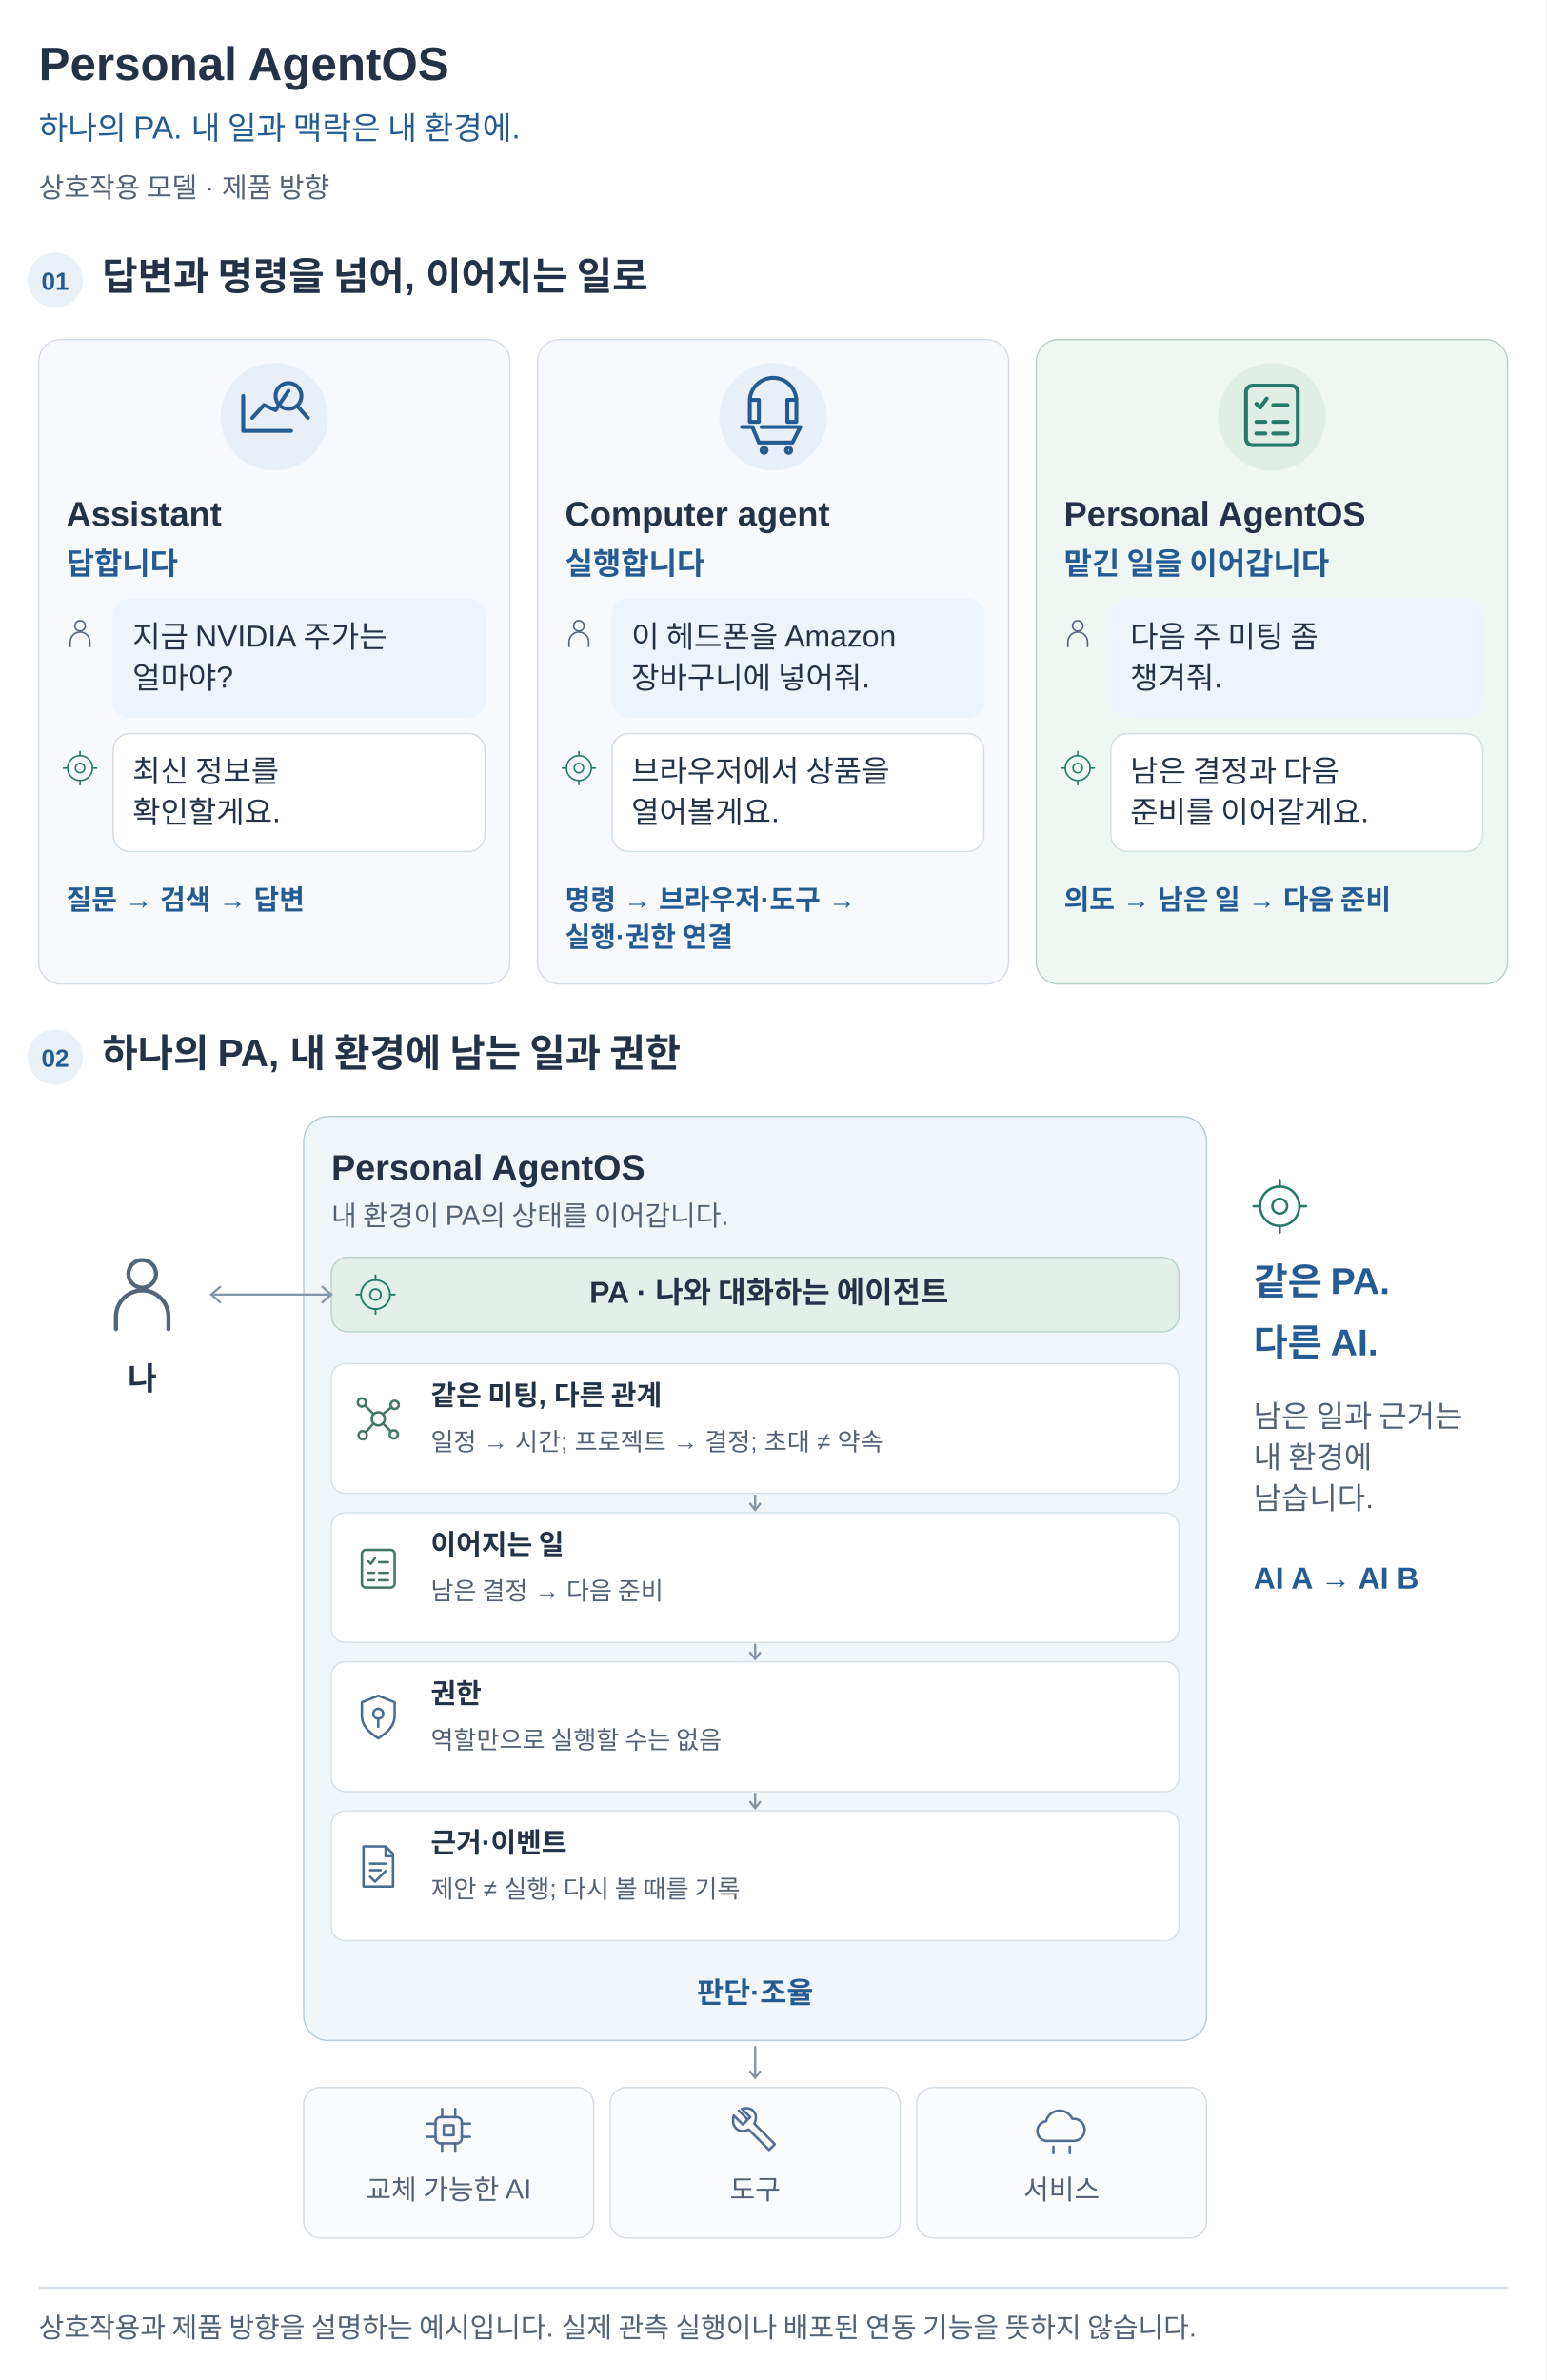
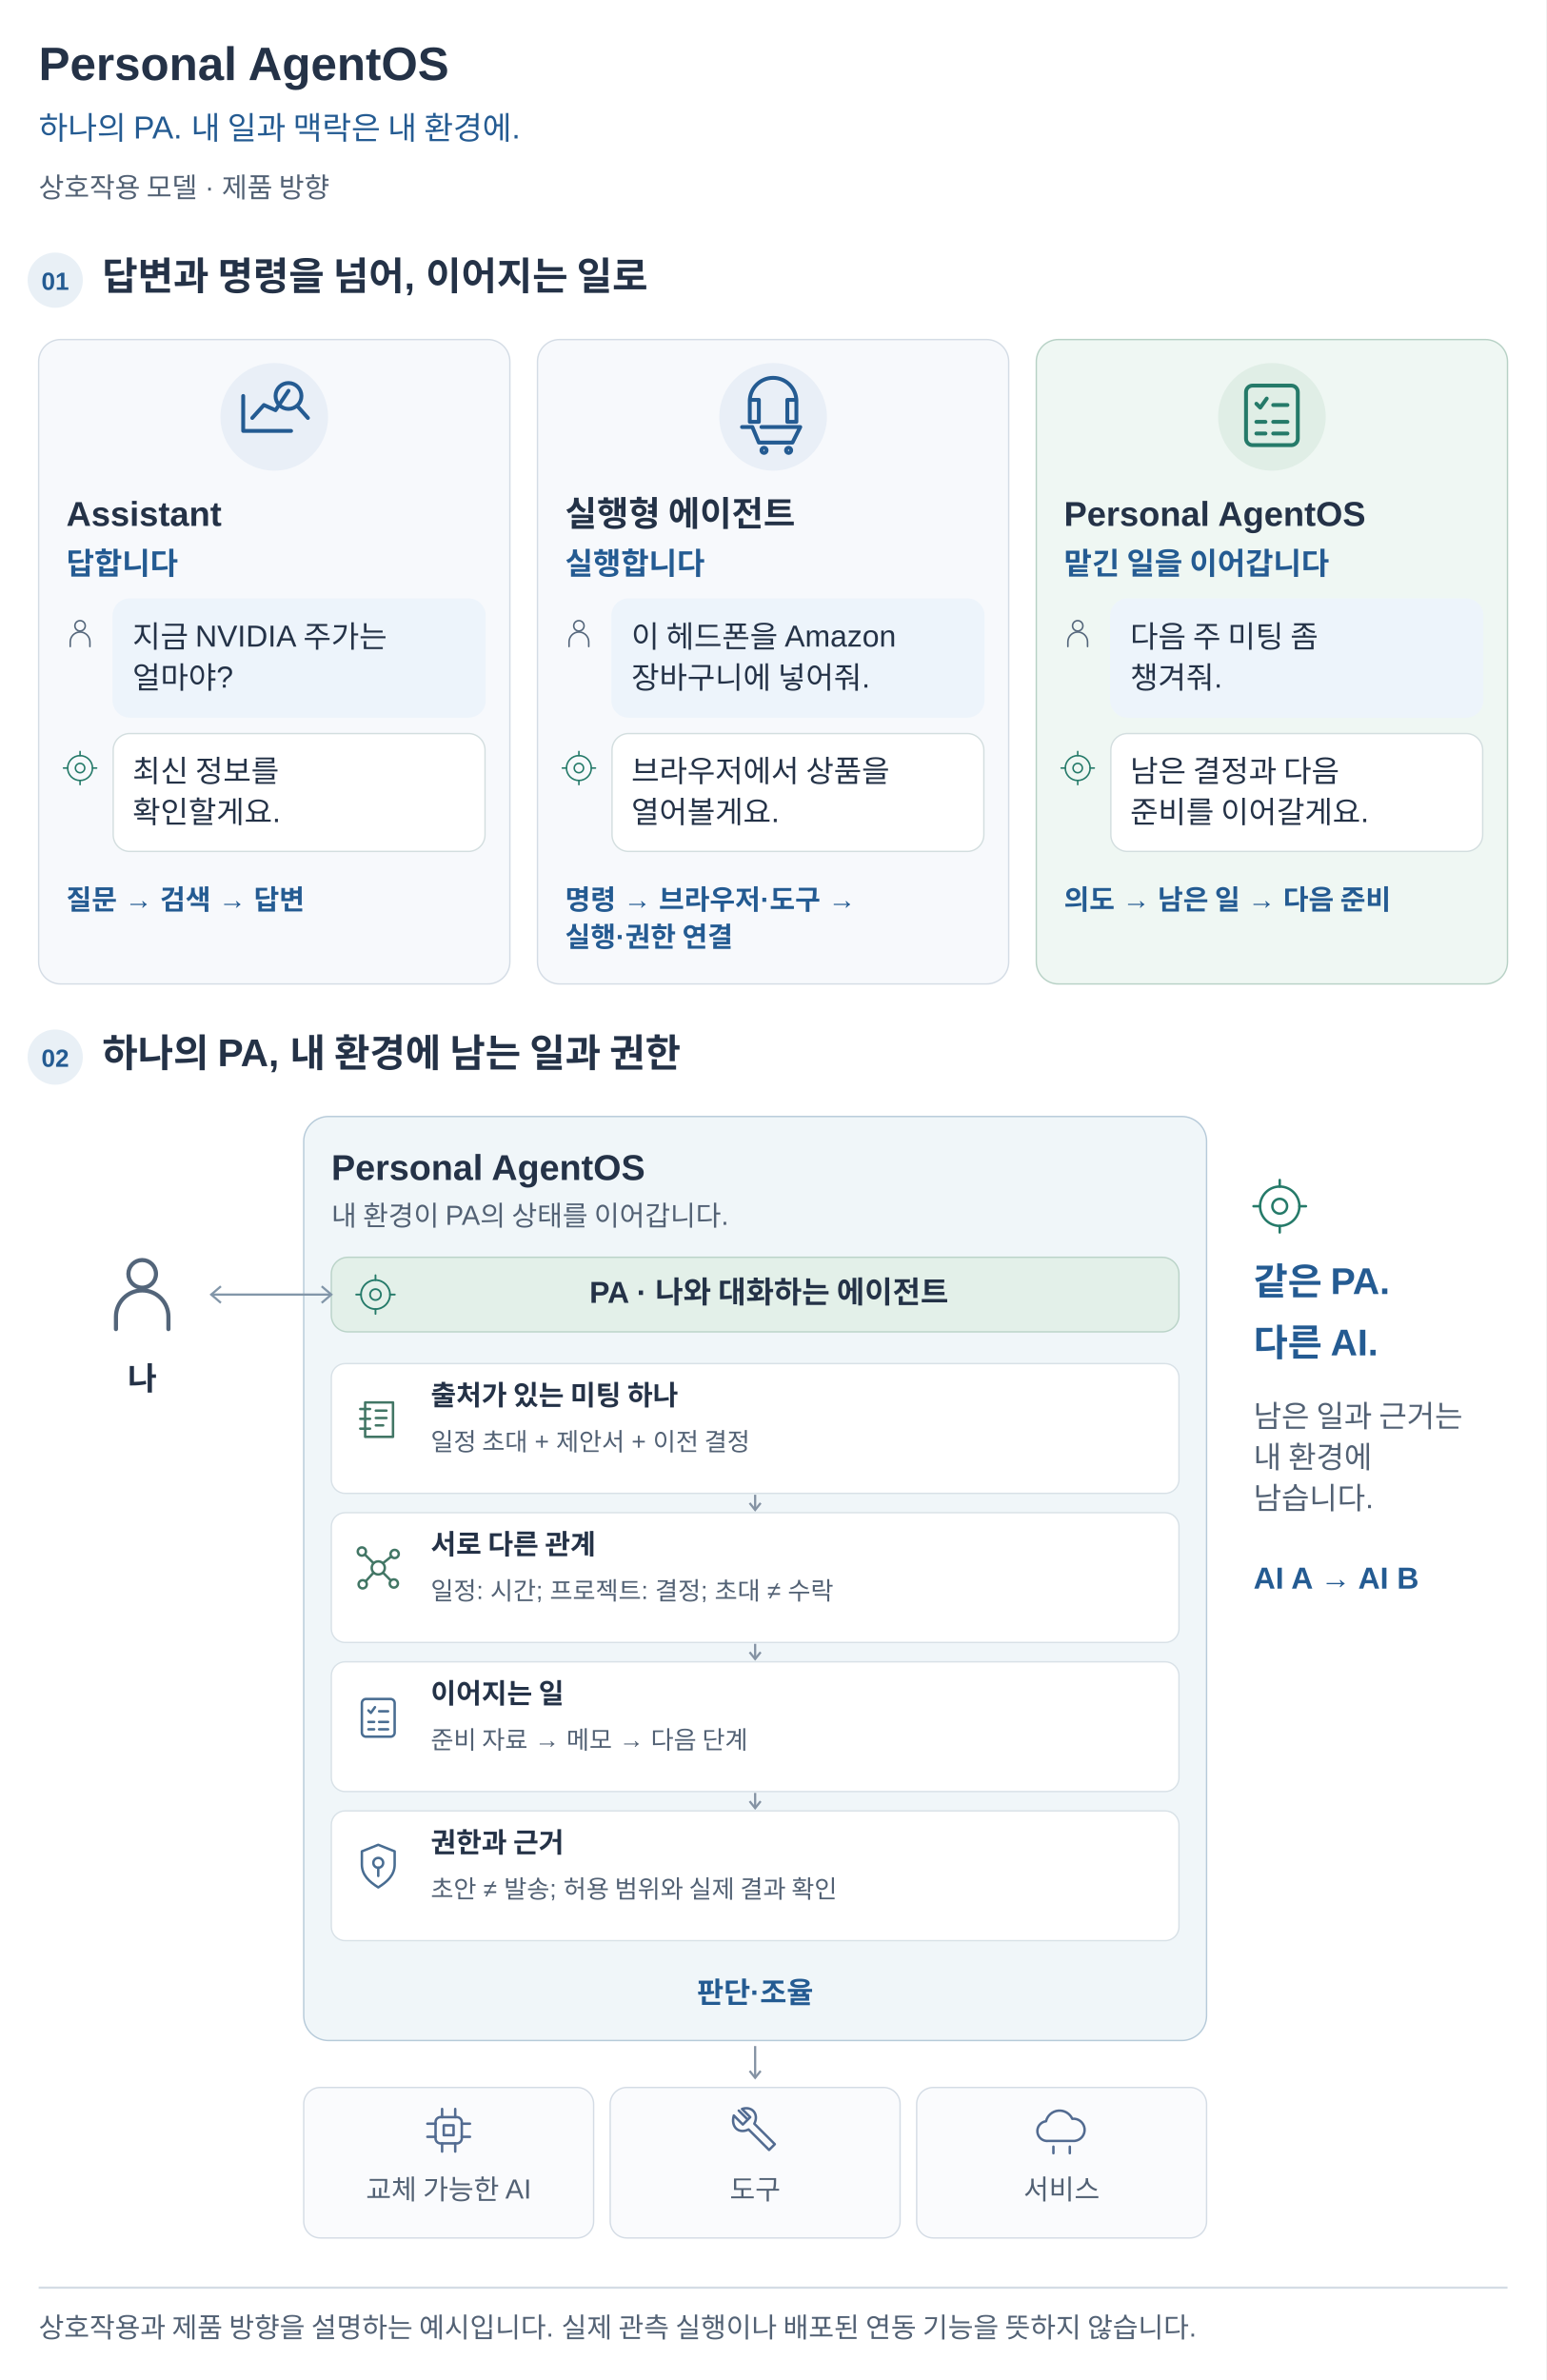
<svg xmlns="http://www.w3.org/2000/svg" width="1120" height="1724" viewBox="0 0 1120 1724" role="img" aria-labelledby="title desc">
  <style>text{font-family:Arial,"Noto Sans",sans-serif;fill:#243247} .bold{font-weight:700} .muted{fill:#526174} .blue{fill:#245b92}</style>
  <rect width="1120" height="1724" fill="#fff" />
  <text x="28" y="58.0" font-size="34" class="bold" text-anchor="start">Personal AgentOS</text>
  <text x="28" y="100.9" font-size="23" class="blue" text-anchor="start">하나의 PA. 내 일과 맥락은 내 환경에.</text>
  <text x="28" y="142.95" font-size="20" class="muted" text-anchor="start">상호작용 모델 · 제품 방향</text>
  <circle cx="40" cy="202.95" r="20" fill="#e9f0f6" stroke="none" />
  <text x="40" y="209.95" font-size="18" class="blue bold" text-anchor="middle">01</text>
  <text x="74" y="209.95" font-size="28" class="bold" text-anchor="start">답변과 명령을 넘어, 이어지는 일로</text>
  <rect x="28.0" y="245.95" width="341.333" height="466.8" rx="16" fill="#f7f9fc" stroke="#d4dce5" />
  <circle cx="198.667" cy="301.95" r="39" fill="#e9eff7" stroke="none" />
  <g transform="translate(168.6667 269.95) scale(0.9375)" fill="none" stroke="#245b92" stroke-width="3" stroke-linecap="round" stroke-linejoin="round">
    <path d="M8 45V18m0 27h37M15 35l9-10 9 4 10-15" />
    <circle cx="43" cy="18" r="10" />
    <path d="m50 26 8 9" />
  </g>
  <text x="48.0" y="380.95" font-size="25" class="bold" text-anchor="start">Assistant</text>
  <text x="48.0" y="415.95" font-size="22" class="blue bold" text-anchor="start">답합니다</text>
  <g transform="translate(46.0 446.95) scale(0.375)" fill="none" stroke="#53657a" stroke-width="3" stroke-linecap="round" stroke-linejoin="round">
    <circle cx="32" cy="17" r="10" />
    <path d="M13 57v-9a19 19 0 0 1 38 0v9" />
  </g>
  <rect x="82.0" y="433.95" width="269.333" height="85.4" rx="12" fill="#edf4fb" stroke="#edf4fb" />
  <text x="96.0" y="468.95" font-size="22" class="" text-anchor="start">지금 NVIDIA 주가는</text>
  <text x="96.0" y="498.65" font-size="22" class="" text-anchor="start">얼마야?</text>
  <g transform="translate(46.0 544.35) scale(0.375)" fill="none" stroke="#257a69" stroke-width="3" stroke-linecap="round" stroke-linejoin="round">
    <circle cx="32" cy="32" r="24" />
    <circle cx="32" cy="32" r="9" />
    <path d="M32 0v8m0 48v8M0 32h8m48 0h8" />
  </g>
  <rect x="82.0" y="531.35" width="269.333" height="85.4" rx="12" fill="#ffffff" stroke="#d3dedf" />
  <text x="96.0" y="566.35" font-size="22" class="" text-anchor="start">최신 정보를</text>
  <text x="96.0" y="596.05" font-size="22" class="" text-anchor="start">확인할게요.</text>
  <text x="48.0" y="658.75" font-size="20" class="blue bold" text-anchor="start">질문 → 검색 → 답변</text>
  <rect x="389.333" y="245.95" width="341.333" height="466.8" rx="16" fill="#f7f9fc" stroke="#d4dce5" />
  <circle cx="560.0" cy="301.95" r="39" fill="#e9eff7" stroke="none" />
  <g transform="translate(530.0 269.95) scale(0.9375)" fill="none" stroke="#245b92" stroke-width="3" stroke-linecap="round" stroke-linejoin="round">
    <path d="M14 29v-7a18 18 0 0 1 36 0v7M14 21h7v17h-7zm29 0h7v17h-7zM8 42h8l5 12h26l6-12H23" />
    <circle cx="25" cy="60" r="2" />
    <circle cx="44" cy="60" r="2" />
  </g>
-   <text x="409.333" y="380.95" font-size="25" class="bold" text-anchor="start">Computer agent</text>
+   <text x="409.333" y="380.95" font-size="25" class="bold" text-anchor="start">실행형 에이전트</text>
  <text x="409.333" y="415.95" font-size="22" class="blue bold" text-anchor="start">실행합니다</text>
  <g transform="translate(407.3333 446.95) scale(0.375)" fill="none" stroke="#53657a" stroke-width="3" stroke-linecap="round" stroke-linejoin="round">
    <circle cx="32" cy="17" r="10" />
    <path d="M13 57v-9a19 19 0 0 1 38 0v9" />
  </g>
  <rect x="443.333" y="433.95" width="269.333" height="85.4" rx="12" fill="#edf4fb" stroke="#edf4fb" />
  <text x="457.333" y="468.95" font-size="22" class="" text-anchor="start">이 헤드폰을 Amazon</text>
  <text x="457.333" y="498.65" font-size="22" class="" text-anchor="start">장바구니에 넣어줘.</text>
  <g transform="translate(407.3333 544.35) scale(0.375)" fill="none" stroke="#257a69" stroke-width="3" stroke-linecap="round" stroke-linejoin="round">
    <circle cx="32" cy="32" r="24" />
    <circle cx="32" cy="32" r="9" />
    <path d="M32 0v8m0 48v8M0 32h8m48 0h8" />
  </g>
  <rect x="443.333" y="531.35" width="269.333" height="85.4" rx="12" fill="#ffffff" stroke="#d3dedf" />
  <text x="457.333" y="566.35" font-size="22" class="" text-anchor="start">브라우저에서 상품을</text>
  <text x="457.333" y="596.05" font-size="22" class="" text-anchor="start">열어볼게요.</text>
  <text x="409.333" y="658.75" font-size="20" class="blue bold" text-anchor="start">명령 → 브라우저·도구 →</text>
  <text x="409.333" y="685.75" font-size="20" class="blue bold" text-anchor="start">실행·권한 연결</text>
  <rect x="750.667" y="245.95" width="341.333" height="466.8" rx="16" fill="#eff7f3" stroke="#b7d1c5" />
  <circle cx="921.333" cy="301.95" r="39" fill="#e0eee6" stroke="none" />
  <g transform="translate(891.3333 269.95) scale(0.9375)" fill="none" stroke="#257a69" stroke-width="3" stroke-linecap="round" stroke-linejoin="round">
    <rect x="12" y="10" width="40" height="46" rx="5" />
    <path d="m20 24 3 3 5-7m5 5h11M20 38h7m6 0h11M20 47h7m6 0h11" />
  </g>
  <text x="770.667" y="380.95" font-size="25" class="bold" text-anchor="start">Personal AgentOS</text>
  <text x="770.667" y="415.95" font-size="22" class="blue bold" text-anchor="start">맡긴 일을 이어갑니다</text>
  <g transform="translate(768.6667 446.95) scale(0.375)" fill="none" stroke="#53657a" stroke-width="3" stroke-linecap="round" stroke-linejoin="round">
    <circle cx="32" cy="17" r="10" />
    <path d="M13 57v-9a19 19 0 0 1 38 0v9" />
  </g>
  <rect x="804.667" y="433.95" width="269.333" height="85.4" rx="12" fill="#edf4fb" stroke="#edf4fb" />
  <text x="818.667" y="468.95" font-size="22" class="" text-anchor="start">다음 주 미팅 좀</text>
  <text x="818.667" y="498.65" font-size="22" class="" text-anchor="start">챙겨줘.</text>
  <g transform="translate(768.6667 544.35) scale(0.375)" fill="none" stroke="#257a69" stroke-width="3" stroke-linecap="round" stroke-linejoin="round">
    <circle cx="32" cy="32" r="24" />
    <circle cx="32" cy="32" r="9" />
    <path d="M32 0v8m0 48v8M0 32h8m48 0h8" />
  </g>
  <rect x="804.667" y="531.35" width="269.333" height="85.4" rx="12" fill="#ffffff" stroke="#d3dedf" />
  <text x="818.667" y="566.35" font-size="22" class="" text-anchor="start">남은 결정과 다음</text>
  <text x="818.667" y="596.05" font-size="22" class="" text-anchor="start">준비를 이어갈게요.</text>
  <text x="770.667" y="658.75" font-size="20" class="blue bold" text-anchor="start">의도 → 남은 일 → 다음 준비</text>
  <circle cx="40" cy="765.75" r="20" fill="#e9f0f6" stroke="none" />
  <text x="40" y="772.75" font-size="18" class="blue bold" text-anchor="middle">02</text>
  <text x="74" y="772.75" font-size="28" class="bold" text-anchor="start">하나의 PA, 내 환경에 남는 일과 권한</text>
  <g transform="translate(71 905.75) scale(1.0)" fill="none" stroke="#53657a" stroke-width="3" stroke-linecap="round" stroke-linejoin="round">
    <circle cx="32" cy="17" r="10" />
    <path d="M13 57v-9a19 19 0 0 1 38 0v9" />
  </g>
  <text x="103" y="1006.75" font-size="23" class="bold" text-anchor="middle">나</text>
  <rect x="220" y="808.75" width="654" height="669.35" rx="18" fill="#f0f6f9" stroke="#b6cad9" />
  <text x="240" y="854.75" font-size="26" class="bold" text-anchor="start">Personal AgentOS</text>
  <text x="240" y="887.75" font-size="20" class="muted" text-anchor="start">내 환경이 PA의 상태를 이어갑니다.</text>
  <rect x="240" y="910.75" width="614" height="54" rx="12" fill="#e3f0e9" stroke="#bad3c8" />
  <g transform="translate(258 923.75) scale(0.4375)" fill="none" stroke="#257a69" stroke-width="3" stroke-linecap="round" stroke-linejoin="round">
    <circle cx="32" cy="32" r="24" />
    <circle cx="32" cy="32" r="9" />
    <path d="M32 0v8m0 48v8M0 32h8m48 0h8" />
  </g>
  <text x="557.0" y="943.75" font-size="22" class="bold" text-anchor="middle">PA · 나와 대화하는 에이전트</text>
  <path d="M153 937.75H240" fill="none" stroke="#8296a9" stroke-width="1.6" />
  <path d="M160 931.75L153 937.75L160 943.75M233 931.75L240 937.75L233 943.75" fill="none" stroke="#8296a9" stroke-width="1.6" />
  <rect x="240" y="987.75" width="614" height="94" rx="10" fill="#fff" stroke="#d8e1e7" />
  <g transform="translate(255 1008.75) scale(0.59375)" fill="none" stroke="#427665" stroke-width="3" stroke-linecap="round" stroke-linejoin="round">
+     <path d="M16 12h34v42H16zM10 20h12m-12 12h12m-12 12h12M29 22h13m-13 9h13m-13 9h9" />
+   </g>
+   <text x="312" y="1017.75" font-size="20" class="bold" text-anchor="start">출처가 있는 미팅 하나</text>
+   <text x="312" y="1050.75" font-size="18" class="muted" text-anchor="start">일정 초대 + 제안서 + 이전 결정</text>
+   <path d="M547.0 1082.75 L547.0 1093.75" fill="none" stroke="#8492a3" stroke-width="1.6" />
+   <path d="M543.0 1088.75 L547.0 1093.75 L551.0 1088.75" fill="none" stroke="#8492a3" stroke-width="1.6" />
+   <rect x="240" y="1095.75" width="614" height="94" rx="10" fill="#fff" stroke="#d8e1e7" />
+   <g transform="translate(255 1116.75) scale(0.59375)" fill="none" stroke="#427665" stroke-width="3" stroke-linecap="round" stroke-linejoin="round">
    <circle cx="32" cy="32" r="8" />
    <circle cx="12" cy="12" r="5" />
    <circle cx="52" cy="15" r="5" />
    <circle cx="13" cy="52" r="5" />
    <circle cx="51" cy="51" r="5" />
    <path d="m16 16 10 10m12 0 10-8M17 48l9-10m12 0 9 9" />
  </g>
-   <text x="312" y="1017.75" font-size="20" class="bold" text-anchor="start">같은 미팅, 다른 관계</text>
-   <text x="312" y="1050.75" font-size="18" class="muted" text-anchor="start">일정 → 시간; 프로젝트 → 결정; 초대 ≠ 약속</text>
-   <path d="M547.0 1082.75 L547.0 1093.75" fill="none" stroke="#8492a3" stroke-width="1.6" />
-   <path d="M543.0 1088.75 L547.0 1093.75 L551.0 1088.75" fill="none" stroke="#8492a3" stroke-width="1.6" />
-   <rect x="240" y="1095.75" width="614" height="94" rx="10" fill="#fff" stroke="#d8e1e7" />
-   <g transform="translate(255 1116.75) scale(0.59375)" fill="none" stroke="#427665" stroke-width="3" stroke-linecap="round" stroke-linejoin="round">
-     <rect x="12" y="10" width="40" height="46" rx="5" />
-     <path d="m20 24 3 3 5-7m5 5h11M20 38h7m6 0h11M20 47h7m6 0h11" />
-   </g>
-   <text x="312" y="1125.75" font-size="20" class="bold" text-anchor="start">이어지는 일</text>
-   <text x="312" y="1158.75" font-size="18" class="muted" text-anchor="start">남은 결정 → 다음 준비</text>
+   <text x="312" y="1125.75" font-size="20" class="bold" text-anchor="start">서로 다른 관계</text>
+   <text x="312" y="1158.75" font-size="18" class="muted" text-anchor="start">일정: 시간; 프로젝트: 결정; 초대 ≠ 수락</text>
  <path d="M547.0 1190.75 L547.0 1201.75" fill="none" stroke="#8492a3" stroke-width="1.6" />
  <path d="M543.0 1196.75 L547.0 1201.75 L551.0 1196.75" fill="none" stroke="#8492a3" stroke-width="1.6" />
  <rect x="240" y="1203.75" width="614" height="94" rx="10" fill="#fff" stroke="#d8e1e7" />
  <g transform="translate(255 1224.75) scale(0.59375)" fill="none" stroke="#496d92" stroke-width="3" stroke-linecap="round" stroke-linejoin="round">
+     <rect x="12" y="10" width="40" height="46" rx="5" />
+     <path d="m20 24 3 3 5-7m5 5h11M20 38h7m6 0h11M20 47h7m6 0h11" />
+   </g>
+   <text x="312" y="1233.75" font-size="20" class="bold" text-anchor="start">이어지는 일</text>
+   <text x="312" y="1266.75" font-size="18" class="muted" text-anchor="start">준비 자료 → 메모 → 다음 단계</text>
+   <path d="M547.0 1298.75 L547.0 1309.75" fill="none" stroke="#8492a3" stroke-width="1.6" />
+   <path d="M543.0 1304.75 L547.0 1309.75 L551.0 1304.75" fill="none" stroke="#8492a3" stroke-width="1.6" />
+   <rect x="240" y="1311.75" width="614" height="94" rx="10" fill="#fff" stroke="#d8e1e7" />
+   <g transform="translate(255 1332.75) scale(0.59375)" fill="none" stroke="#496d92" stroke-width="3" stroke-linecap="round" stroke-linejoin="round">
    <path d="M32 6 52 14v16c0 13-9 21-20 28-11-7-20-15-20-28V14z" />
    <circle cx="32" cy="28" r="6" />
    <path d="M32 34v10" />
  </g>
-   <text x="312" y="1233.75" font-size="20" class="bold" text-anchor="start">권한</text>
-   <text x="312" y="1266.75" font-size="18" class="muted" text-anchor="start">역할만으로 실행할 수는 없음</text>
-   <path d="M547.0 1298.75 L547.0 1309.75" fill="none" stroke="#8492a3" stroke-width="1.6" />
-   <path d="M543.0 1304.75 L547.0 1309.75 L551.0 1304.75" fill="none" stroke="#8492a3" stroke-width="1.6" />
-   <rect x="240" y="1311.75" width="614" height="94" rx="10" fill="#fff" stroke="#d8e1e7" />
-   <g transform="translate(255 1332.75) scale(0.59375)" fill="none" stroke="#496d92" stroke-width="3" stroke-linecap="round" stroke-linejoin="round">
-     <path d="M14 8h27l9 9v40H14zM41 8v12h9M22 29h19m-19 8h13m-13 8 6 6 13-13" />
-   </g>
-   <text x="312" y="1341.75" font-size="20" class="bold" text-anchor="start">근거·이벤트</text>
-   <text x="312" y="1374.75" font-size="18" class="muted" text-anchor="start">제안 ≠ 실행; 다시 볼 때를 기록</text>
+   <text x="312" y="1341.75" font-size="20" class="bold" text-anchor="start">권한과 근거</text>
+   <text x="312" y="1374.75" font-size="18" class="muted" text-anchor="start">초안 ≠ 발송; 허용 범위와 실제 결과 확인</text>
  <text x="547.0" y="1450.75" font-size="21" class="blue bold" text-anchor="middle">판단·조율</text>
  <path d="M547.0 1482.1 L547.0 1505.1" fill="none" stroke="#8492a3" stroke-width="1.6" />
  <path d="M543.0 1500.1 L547.0 1505.1 L551.0 1500.1" fill="none" stroke="#8492a3" stroke-width="1.6" />
  <rect x="220.0" y="1512.1" width="210.0" height="109" rx="12" fill="#fafbfd" stroke="#d4dce5" />
  <g transform="translate(306.0 1524.1) scale(0.59375)" fill="none" stroke="#526b91" stroke-width="3" stroke-linecap="round" stroke-linejoin="round">
    <rect x="16" y="16" width="32" height="32" rx="6" />
    <path d="M24 6v10m16-10v10M24 48v10m16-10v10M6 24h10M6 40h10m32-16h10M48 40h10M26 26h12v12H26z" />
  </g>
  <text x="325.0" y="1593.1" font-size="20" class="muted" text-anchor="middle">교체 가능한 AI</text>
  <rect x="442.0" y="1512.1" width="210.0" height="109" rx="12" fill="#fafbfd" stroke="#d4dce5" />
  <g transform="translate(528.0 1524.1) scale(0.59375)" fill="none" stroke="#526b91" stroke-width="3" stroke-linecap="round" stroke-linejoin="round">
    <path d="m12 8 11 11-6 6L6 14c-4 14 6 23 18 17l25 25 7-7-25-25C37 12 28 2 16 6l10 10-7 7" />
  </g>
  <text x="547.0" y="1593.1" font-size="20" class="muted" text-anchor="middle">도구</text>
  <rect x="664.0" y="1512.1" width="210.0" height="109" rx="12" fill="#fafbfd" stroke="#d4dce5" />
  <g transform="translate(750.0 1524.1) scale(0.59375)" fill="none" stroke="#526b91" stroke-width="3" stroke-linecap="round" stroke-linejoin="round">
    <path d="M16 45a12 12 0 0 1-3-24 17 17 0 0 1 32-3 13 13 0 0 1 3 27H16zM22 52v8m20-8v8" />
  </g>
  <text x="769.0" y="1593.1" font-size="20" class="muted" text-anchor="middle">서비스</text>
  <g transform="translate(908 854.75) scale(0.59375)" fill="none" stroke="#257a69" stroke-width="3" stroke-linecap="round" stroke-linejoin="round">
    <circle cx="32" cy="32" r="24" />
    <circle cx="32" cy="32" r="9" />
    <path d="M32 0v8m0 48v8M0 32h8m48 0h8" />
  </g>
  <text x="908" y="937.75" font-size="27" class="blue bold" text-anchor="start">같은 PA.</text>
  <text x="908" y="982.2" font-size="27" class="blue bold" text-anchor="start">다른 AI.</text>
  <text x="908" y="1033.65" font-size="22" class="muted" text-anchor="start">남은 일과 근거는</text>
  <text x="908" y="1063.35" font-size="22" class="muted" text-anchor="start">내 환경에</text>
  <text x="908" y="1093.05" font-size="22" class="muted" text-anchor="start">남습니다.</text>
  <text x="908" y="1150.75" font-size="22" class="blue bold" text-anchor="start">AI A → AI B</text>
  <path d="M28 1657.1H1092" fill="none" stroke="#d4dce5" stroke-width="1.6" />
  <text x="28" y="1693.1" font-size="20" class="muted" text-anchor="start">상호작용과 제품 방향을 설명하는 예시입니다. 실제 관측 실행이나 배포된 연동 기능을 뜻하지 않습니다.</text>
</svg>
